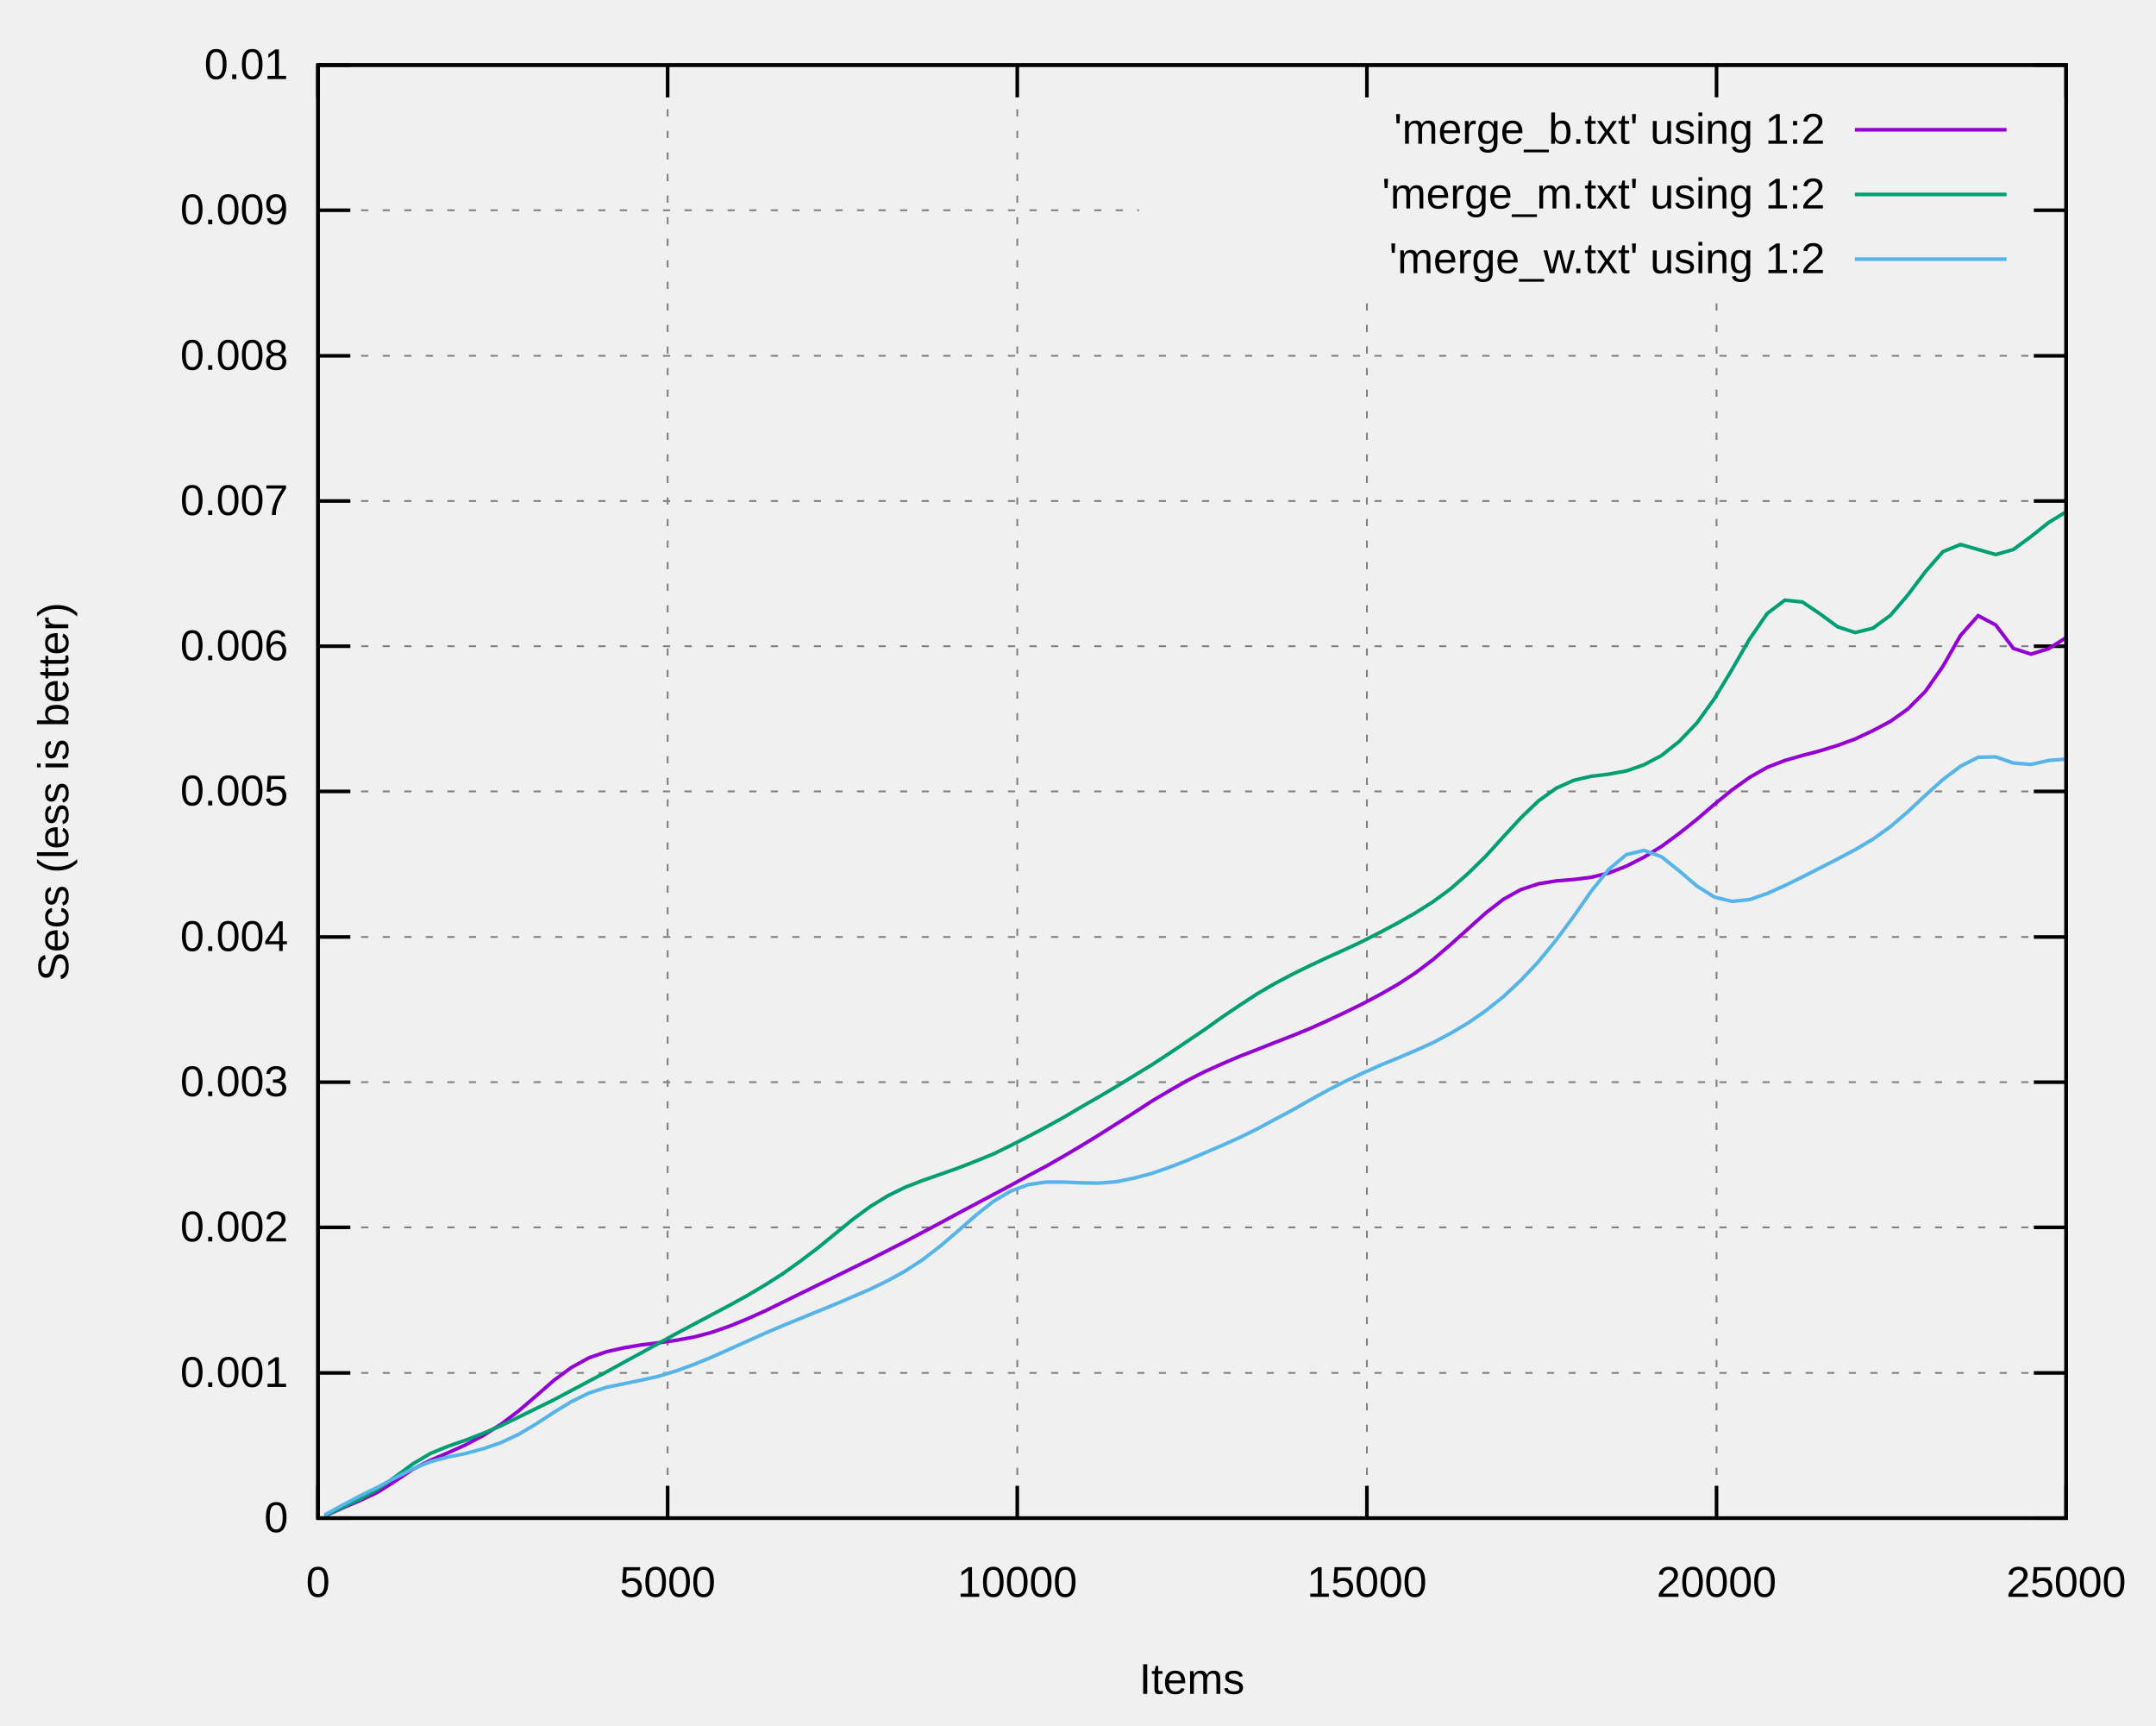
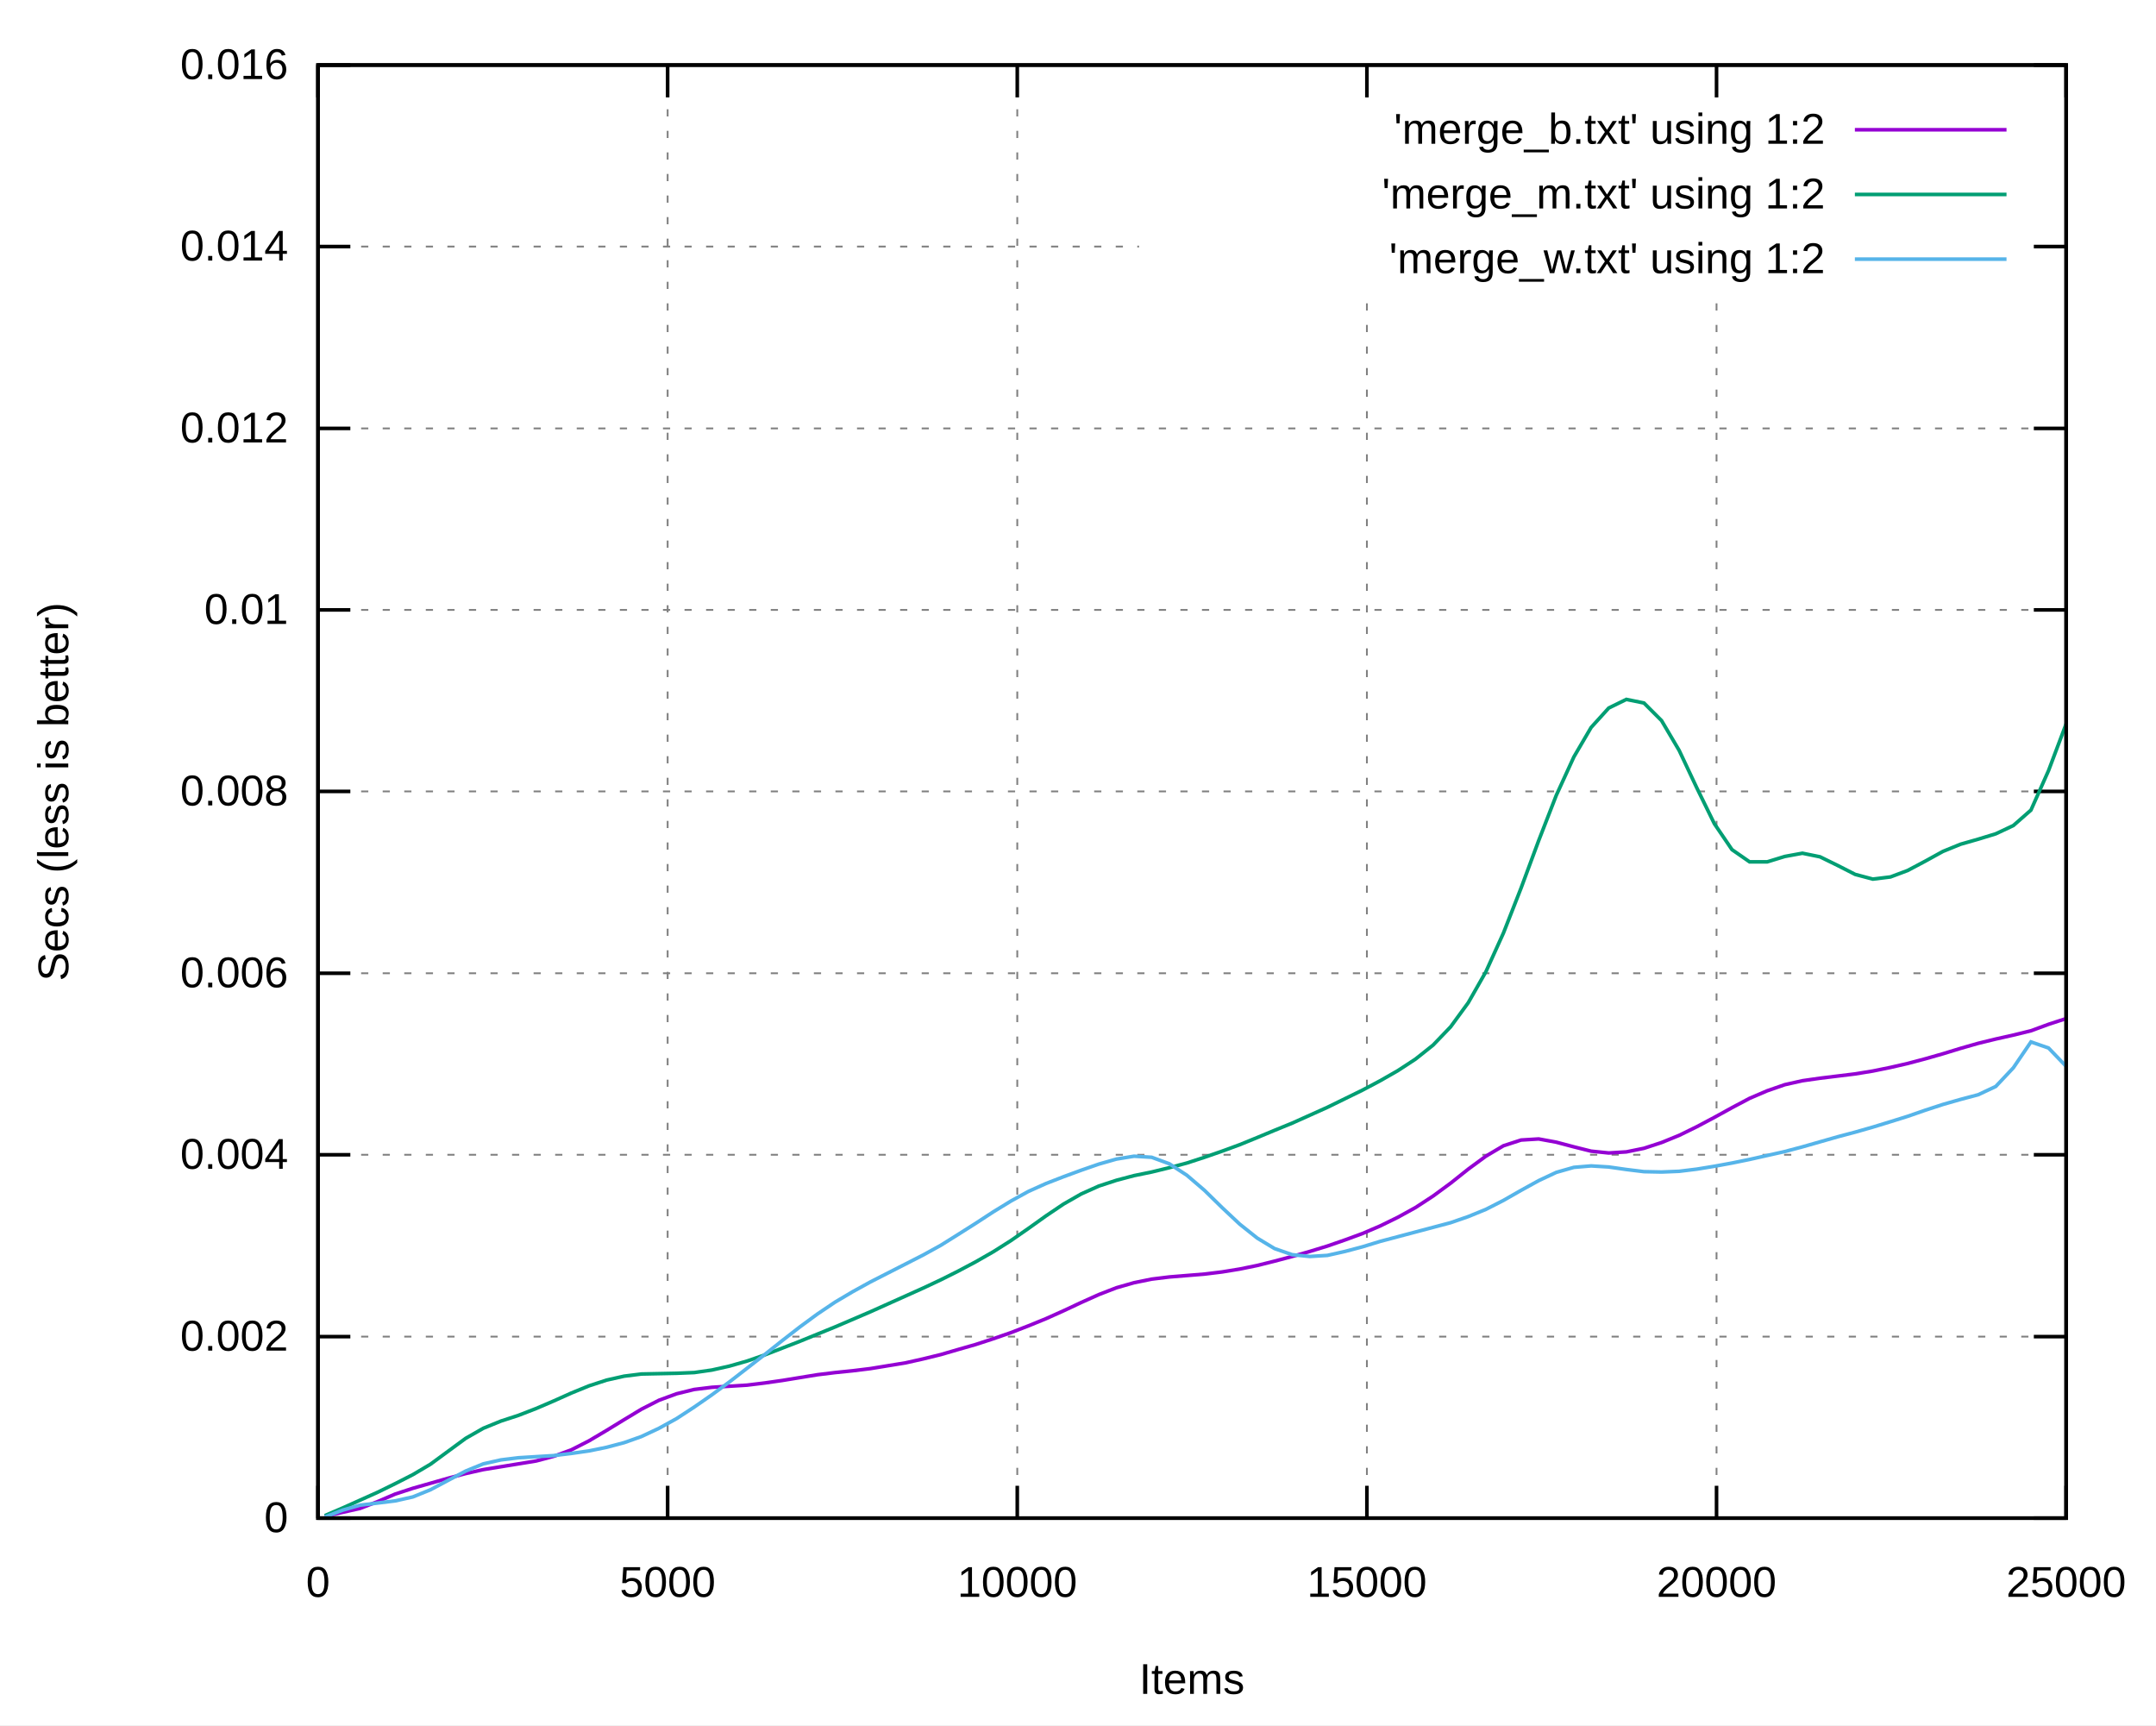
<svg xmlns="http://www.w3.org/2000/svg" xmlns:xlink="http://www.w3.org/1999/xlink" width="600" height="480" viewBox="0 0 600 480">
  <g id="gnuplot_canvas">
-     <rect x="0" y="0" width="600" height="480" fill="none" />
+     <rect x="0" y="0" width="600" height="480" fill="#ffffff" />
    <defs>
      <circle id="gpDot" r="0.5" stroke-width="0.5" stroke="currentColor" />
      <path id="gpPt0" stroke-width="0.222" stroke="currentColor" d="M-1,0 h2 M0,-1 v2" />
      <path id="gpPt1" stroke-width="0.222" stroke="currentColor" d="M-1,-1 L1,1 M1,-1 L-1,1" />
      <path id="gpPt2" stroke-width="0.222" stroke="currentColor" d="M-1,0 L1,0 M0,-1 L0,1 M-1,-1 L1,1 M-1,1 L1,-1" />
      <rect id="gpPt3" stroke-width="0.222" stroke="currentColor" x="-1" y="-1" width="2" height="2" />
      <rect id="gpPt4" stroke-width="0.222" stroke="currentColor" fill="currentColor" x="-1" y="-1" width="2" height="2" />
      <circle id="gpPt5" stroke-width="0.222" stroke="currentColor" cx="0" cy="0" r="1" />
      <use xlink:href="#gpPt5" id="gpPt6" fill="currentColor" stroke="none" />
      <path id="gpPt7" stroke-width="0.222" stroke="currentColor" d="M0,-1.33 L-1.33,0.67 L1.33,0.67 z" />
      <use xlink:href="#gpPt7" id="gpPt8" fill="currentColor" stroke="none" />
      <use xlink:href="#gpPt7" id="gpPt9" stroke="currentColor" transform="rotate(180)" />
      <use xlink:href="#gpPt9" id="gpPt10" fill="currentColor" stroke="none" />
      <use xlink:href="#gpPt3" id="gpPt11" stroke="currentColor" transform="rotate(45)" />
      <use xlink:href="#gpPt11" id="gpPt12" fill="currentColor" stroke="none" />
      <path id="gpPt13" stroke-width="0.222" stroke="currentColor" d="M0,1.330 L1.265,0.411 L0.782,-1.067 L-0.782,-1.076 L-1.265,0.411 z" />
      <use xlink:href="#gpPt13" id="gpPt14" fill="currentColor" stroke="none" />
      <filter id="textbox" filterUnits="objectBoundingBox" x="0" y="0" height="1" width="1">
-         <feFlood flood-color="white" flood-opacity="1" result="bgnd" />
+         <feFlood flood-color="#FFFFFF" flood-opacity="1" result="bgnd" />
        <feComposite in="SourceGraphic" in2="bgnd" operator="atop" />
      </filter>
      <filter id="greybox" filterUnits="objectBoundingBox" x="0" y="0" height="1" width="1">
        <feFlood flood-color="lightgrey" flood-opacity="1" result="grey" />
        <feComposite in="SourceGraphic" in2="grey" operator="atop" />
      </filter>
    </defs>
-     <g fill="none" color="white" stroke="black" stroke-width="1.00" stroke-linecap="butt" stroke-linejoin="miter">
+     <g fill="none" color="#FFFFFF" stroke="black" stroke-width="1.00" stroke-linecap="butt" stroke-linejoin="miter">
</g>
    <g fill="none" color="black" stroke="currentColor" stroke-width="1.00" stroke-linecap="butt" stroke-linejoin="miter">
</g>
    <g fill="none" color="black" stroke="black" stroke-width="0.50" stroke-linecap="butt" stroke-linejoin="miter">
</g>
    <g fill="none" color="gray" stroke="currentColor" stroke-width="0.50" stroke-linecap="butt" stroke-linejoin="miter">
      <path stroke="gray" stroke-dasharray="2,4" class="gridline" d="M88.5,422.4 L575.0,422.4  " />
    </g>
    <g fill="none" color="gray" stroke="gray" stroke-width="1.00" stroke-linecap="butt" stroke-linejoin="miter">
</g>
    <g fill="none" color="black" stroke="currentColor" stroke-width="1.00" stroke-linecap="butt" stroke-linejoin="miter">
      <path stroke="black" d="M88.5,422.4 L97.5,422.4 M575.0,422.4 L566.0,422.4  " />
      <g transform="translate(80.2,426.3)" stroke="none" fill="black" font-family="Arial" font-size="12.00" text-anchor="end">
        <text>
          <tspan font-family="Arial"> 0</tspan>
        </text>
      </g>
    </g>
    <g fill="none" color="black" stroke="currentColor" stroke-width="1.00" stroke-linecap="butt" stroke-linejoin="miter">
</g>
    <g fill="none" color="black" stroke="black" stroke-width="0.50" stroke-linecap="butt" stroke-linejoin="miter">
</g>
    <g fill="none" color="gray" stroke="currentColor" stroke-width="0.50" stroke-linecap="butt" stroke-linejoin="miter">
-       <path stroke="gray" stroke-dasharray="2,4" class="gridline" d="M88.5,382.0 L575.0,382.0  " />
-     </g>
-     <g fill="none" color="gray" stroke="gray" stroke-width="1.00" stroke-linecap="butt" stroke-linejoin="miter">
- </g>
-     <g fill="none" color="black" stroke="currentColor" stroke-width="1.00" stroke-linecap="butt" stroke-linejoin="miter">
-       <path stroke="black" d="M88.5,382.0 L97.5,382.0 M575.0,382.0 L566.0,382.0  " />
-       <g transform="translate(80.2,385.9)" stroke="none" fill="black" font-family="Arial" font-size="12.00" text-anchor="end">
-         <text>
-           <tspan font-family="Arial"> 0.001</tspan>
-         </text>
-       </g>
-     </g>
-     <g fill="none" color="black" stroke="currentColor" stroke-width="1.00" stroke-linecap="butt" stroke-linejoin="miter">
- </g>
-     <g fill="none" color="black" stroke="black" stroke-width="0.50" stroke-linecap="butt" stroke-linejoin="miter">
- </g>
-     <g fill="none" color="gray" stroke="currentColor" stroke-width="0.50" stroke-linecap="butt" stroke-linejoin="miter">
-       <path stroke="gray" stroke-dasharray="2,4" class="gridline" d="M88.5,341.5 L575.0,341.5  " />
-     </g>
-     <g fill="none" color="gray" stroke="gray" stroke-width="1.00" stroke-linecap="butt" stroke-linejoin="miter">
- </g>
-     <g fill="none" color="black" stroke="currentColor" stroke-width="1.00" stroke-linecap="butt" stroke-linejoin="miter">
-       <path stroke="black" d="M88.5,341.5 L97.5,341.5 M575.0,341.5 L566.0,341.5  " />
-       <g transform="translate(80.2,345.4)" stroke="none" fill="black" font-family="Arial" font-size="12.00" text-anchor="end">
+       <path stroke="gray" stroke-dasharray="2,4" class="gridline" d="M88.5,371.9 L575.0,371.9  " />
+     </g>
+     <g fill="none" color="gray" stroke="gray" stroke-width="1.00" stroke-linecap="butt" stroke-linejoin="miter">
+ </g>
+     <g fill="none" color="black" stroke="currentColor" stroke-width="1.00" stroke-linecap="butt" stroke-linejoin="miter">
+       <path stroke="black" d="M88.5,371.9 L97.5,371.9 M575.0,371.9 L566.0,371.9  " />
+       <g transform="translate(80.2,375.8)" stroke="none" fill="black" font-family="Arial" font-size="12.00" text-anchor="end">
        <text>
          <tspan font-family="Arial"> 0.002</tspan>
        </text>
      </g>
    </g>
    <g fill="none" color="black" stroke="currentColor" stroke-width="1.00" stroke-linecap="butt" stroke-linejoin="miter">
</g>
    <g fill="none" color="black" stroke="black" stroke-width="0.50" stroke-linecap="butt" stroke-linejoin="miter">
</g>
    <g fill="none" color="gray" stroke="currentColor" stroke-width="0.50" stroke-linecap="butt" stroke-linejoin="miter">
-       <path stroke="gray" stroke-dasharray="2,4" class="gridline" d="M88.5,301.1 L575.0,301.1  " />
-     </g>
-     <g fill="none" color="gray" stroke="gray" stroke-width="1.00" stroke-linecap="butt" stroke-linejoin="miter">
- </g>
-     <g fill="none" color="black" stroke="currentColor" stroke-width="1.00" stroke-linecap="butt" stroke-linejoin="miter">
-       <path stroke="black" d="M88.5,301.1 L97.5,301.1 M575.0,301.1 L566.0,301.1  " />
-       <g transform="translate(80.2,305.0)" stroke="none" fill="black" font-family="Arial" font-size="12.00" text-anchor="end">
-         <text>
-           <tspan font-family="Arial"> 0.003</tspan>
-         </text>
-       </g>
-     </g>
-     <g fill="none" color="black" stroke="currentColor" stroke-width="1.00" stroke-linecap="butt" stroke-linejoin="miter">
- </g>
-     <g fill="none" color="black" stroke="black" stroke-width="0.50" stroke-linecap="butt" stroke-linejoin="miter">
- </g>
-     <g fill="none" color="gray" stroke="currentColor" stroke-width="0.50" stroke-linecap="butt" stroke-linejoin="miter">
-       <path stroke="gray" stroke-dasharray="2,4" class="gridline" d="M88.5,260.7 L575.0,260.7  " />
-     </g>
-     <g fill="none" color="gray" stroke="gray" stroke-width="1.00" stroke-linecap="butt" stroke-linejoin="miter">
- </g>
-     <g fill="none" color="black" stroke="currentColor" stroke-width="1.00" stroke-linecap="butt" stroke-linejoin="miter">
-       <path stroke="black" d="M88.5,260.7 L97.5,260.7 M575.0,260.7 L566.0,260.7  " />
-       <g transform="translate(80.2,264.6)" stroke="none" fill="black" font-family="Arial" font-size="12.00" text-anchor="end">
+       <path stroke="gray" stroke-dasharray="2,4" class="gridline" d="M88.5,321.3 L575.0,321.3  " />
+     </g>
+     <g fill="none" color="gray" stroke="gray" stroke-width="1.00" stroke-linecap="butt" stroke-linejoin="miter">
+ </g>
+     <g fill="none" color="black" stroke="currentColor" stroke-width="1.00" stroke-linecap="butt" stroke-linejoin="miter">
+       <path stroke="black" d="M88.5,321.3 L97.5,321.3 M575.0,321.3 L566.0,321.3  " />
+       <g transform="translate(80.2,325.2)" stroke="none" fill="black" font-family="Arial" font-size="12.00" text-anchor="end">
        <text>
          <tspan font-family="Arial"> 0.004</tspan>
+         </text>
+       </g>
+     </g>
+     <g fill="none" color="black" stroke="currentColor" stroke-width="1.00" stroke-linecap="butt" stroke-linejoin="miter">
+ </g>
+     <g fill="none" color="black" stroke="black" stroke-width="0.50" stroke-linecap="butt" stroke-linejoin="miter">
+ </g>
+     <g fill="none" color="gray" stroke="currentColor" stroke-width="0.50" stroke-linecap="butt" stroke-linejoin="miter">
+       <path stroke="gray" stroke-dasharray="2,4" class="gridline" d="M88.5,270.8 L575.0,270.8  " />
+     </g>
+     <g fill="none" color="gray" stroke="gray" stroke-width="1.00" stroke-linecap="butt" stroke-linejoin="miter">
+ </g>
+     <g fill="none" color="black" stroke="currentColor" stroke-width="1.00" stroke-linecap="butt" stroke-linejoin="miter">
+       <path stroke="black" d="M88.5,270.8 L97.5,270.8 M575.0,270.8 L566.0,270.8  " />
+       <g transform="translate(80.2,274.7)" stroke="none" fill="black" font-family="Arial" font-size="12.00" text-anchor="end">
+         <text>
+           <tspan font-family="Arial"> 0.006</tspan>
        </text>
      </g>
    </g>
    <g fill="none" color="black" stroke="currentColor" stroke-width="1.00" stroke-linecap="butt" stroke-linejoin="miter">
</g>
    <g fill="none" color="black" stroke="black" stroke-width="0.50" stroke-linecap="butt" stroke-linejoin="miter">
</g>
    <g fill="none" color="gray" stroke="currentColor" stroke-width="0.50" stroke-linecap="butt" stroke-linejoin="miter">
      <path stroke="gray" stroke-dasharray="2,4" class="gridline" d="M88.5,220.2 L575.0,220.2  " />
    </g>
    <g fill="none" color="gray" stroke="gray" stroke-width="1.00" stroke-linecap="butt" stroke-linejoin="miter">
</g>
    <g fill="none" color="black" stroke="currentColor" stroke-width="1.00" stroke-linecap="butt" stroke-linejoin="miter">
      <path stroke="black" d="M88.5,220.2 L97.5,220.2 M575.0,220.2 L566.0,220.2  " />
      <g transform="translate(80.2,224.1)" stroke="none" fill="black" font-family="Arial" font-size="12.00" text-anchor="end">
        <text>
-           <tspan font-family="Arial"> 0.005</tspan>
-         </text>
-       </g>
-     </g>
-     <g fill="none" color="black" stroke="currentColor" stroke-width="1.00" stroke-linecap="butt" stroke-linejoin="miter">
- </g>
-     <g fill="none" color="black" stroke="black" stroke-width="0.50" stroke-linecap="butt" stroke-linejoin="miter">
- </g>
-     <g fill="none" color="gray" stroke="currentColor" stroke-width="0.50" stroke-linecap="butt" stroke-linejoin="miter">
-       <path stroke="gray" stroke-dasharray="2,4" class="gridline" d="M88.5,179.8 L575.0,179.8  " />
-     </g>
-     <g fill="none" color="gray" stroke="gray" stroke-width="1.00" stroke-linecap="butt" stroke-linejoin="miter">
- </g>
-     <g fill="none" color="black" stroke="currentColor" stroke-width="1.00" stroke-linecap="butt" stroke-linejoin="miter">
-       <path stroke="black" d="M88.5,179.8 L97.5,179.8 M575.0,179.8 L566.0,179.8  " />
-       <g transform="translate(80.2,183.7)" stroke="none" fill="black" font-family="Arial" font-size="12.00" text-anchor="end">
-         <text>
-           <tspan font-family="Arial"> 0.006</tspan>
-         </text>
-       </g>
-     </g>
-     <g fill="none" color="black" stroke="currentColor" stroke-width="1.00" stroke-linecap="butt" stroke-linejoin="miter">
- </g>
-     <g fill="none" color="black" stroke="black" stroke-width="0.50" stroke-linecap="butt" stroke-linejoin="miter">
- </g>
-     <g fill="none" color="gray" stroke="currentColor" stroke-width="0.50" stroke-linecap="butt" stroke-linejoin="miter">
-       <path stroke="gray" stroke-dasharray="2,4" class="gridline" d="M88.5,139.4 L575.0,139.4  " />
-     </g>
-     <g fill="none" color="gray" stroke="gray" stroke-width="1.00" stroke-linecap="butt" stroke-linejoin="miter">
- </g>
-     <g fill="none" color="black" stroke="currentColor" stroke-width="1.00" stroke-linecap="butt" stroke-linejoin="miter">
-       <path stroke="black" d="M88.5,139.4 L97.5,139.4 M575.0,139.4 L566.0,139.4  " />
-       <g transform="translate(80.2,143.3)" stroke="none" fill="black" font-family="Arial" font-size="12.00" text-anchor="end">
-         <text>
-           <tspan font-family="Arial"> 0.007</tspan>
-         </text>
-       </g>
-     </g>
-     <g fill="none" color="black" stroke="currentColor" stroke-width="1.00" stroke-linecap="butt" stroke-linejoin="miter">
- </g>
-     <g fill="none" color="black" stroke="black" stroke-width="0.50" stroke-linecap="butt" stroke-linejoin="miter">
- </g>
-     <g fill="none" color="gray" stroke="currentColor" stroke-width="0.50" stroke-linecap="butt" stroke-linejoin="miter">
-       <path stroke="gray" stroke-dasharray="2,4" class="gridline" d="M88.5,99.0 L575.0,99.0  " />
-     </g>
-     <g fill="none" color="gray" stroke="gray" stroke-width="1.00" stroke-linecap="butt" stroke-linejoin="miter">
- </g>
-     <g fill="none" color="black" stroke="currentColor" stroke-width="1.00" stroke-linecap="butt" stroke-linejoin="miter">
-       <path stroke="black" d="M88.5,99.0 L97.5,99.0 M575.0,99.0 L566.0,99.0  " />
-       <g transform="translate(80.2,102.9)" stroke="none" fill="black" font-family="Arial" font-size="12.00" text-anchor="end">
-         <text>
          <tspan font-family="Arial"> 0.008</tspan>
        </text>
      </g>
    </g>
    <g fill="none" color="black" stroke="currentColor" stroke-width="1.00" stroke-linecap="butt" stroke-linejoin="miter">
</g>
    <g fill="none" color="black" stroke="black" stroke-width="0.50" stroke-linecap="butt" stroke-linejoin="miter">
</g>
    <g fill="none" color="gray" stroke="currentColor" stroke-width="0.50" stroke-linecap="butt" stroke-linejoin="miter">
-       <path stroke="gray" stroke-dasharray="2,4" class="gridline" d="M88.5,58.5 L317.0,58.5 M566.7,58.5 L575.0,58.5  " />
-     </g>
-     <g fill="none" color="gray" stroke="gray" stroke-width="1.00" stroke-linecap="butt" stroke-linejoin="miter">
- </g>
-     <g fill="none" color="black" stroke="currentColor" stroke-width="1.00" stroke-linecap="butt" stroke-linejoin="miter">
-       <path stroke="black" d="M88.5,58.5 L97.5,58.5 M575.0,58.5 L566.0,58.5  " />
-       <g transform="translate(80.2,62.4)" stroke="none" fill="black" font-family="Arial" font-size="12.00" text-anchor="end">
-         <text>
-           <tspan font-family="Arial"> 0.009</tspan>
+       <path stroke="gray" stroke-dasharray="2,4" class="gridline" d="M88.5,169.7 L575.0,169.7  " />
+     </g>
+     <g fill="none" color="gray" stroke="gray" stroke-width="1.00" stroke-linecap="butt" stroke-linejoin="miter">
+ </g>
+     <g fill="none" color="black" stroke="currentColor" stroke-width="1.00" stroke-linecap="butt" stroke-linejoin="miter">
+       <path stroke="black" d="M88.5,169.7 L97.5,169.7 M575.0,169.7 L566.0,169.7  " />
+       <g transform="translate(80.2,173.6)" stroke="none" fill="black" font-family="Arial" font-size="12.00" text-anchor="end">
+         <text>
+           <tspan font-family="Arial"> 0.01</tspan>
+         </text>
+       </g>
+     </g>
+     <g fill="none" color="black" stroke="currentColor" stroke-width="1.00" stroke-linecap="butt" stroke-linejoin="miter">
+ </g>
+     <g fill="none" color="black" stroke="black" stroke-width="0.50" stroke-linecap="butt" stroke-linejoin="miter">
+ </g>
+     <g fill="none" color="gray" stroke="currentColor" stroke-width="0.50" stroke-linecap="butt" stroke-linejoin="miter">
+       <path stroke="gray" stroke-dasharray="2,4" class="gridline" d="M88.5,119.2 L575.0,119.2  " />
+     </g>
+     <g fill="none" color="gray" stroke="gray" stroke-width="1.00" stroke-linecap="butt" stroke-linejoin="miter">
+ </g>
+     <g fill="none" color="black" stroke="currentColor" stroke-width="1.00" stroke-linecap="butt" stroke-linejoin="miter">
+       <path stroke="black" d="M88.5,119.2 L97.5,119.2 M575.0,119.2 L566.0,119.2  " />
+       <g transform="translate(80.2,123.1)" stroke="none" fill="black" font-family="Arial" font-size="12.00" text-anchor="end">
+         <text>
+           <tspan font-family="Arial"> 0.012</tspan>
+         </text>
+       </g>
+     </g>
+     <g fill="none" color="black" stroke="currentColor" stroke-width="1.00" stroke-linecap="butt" stroke-linejoin="miter">
+ </g>
+     <g fill="none" color="black" stroke="black" stroke-width="0.50" stroke-linecap="butt" stroke-linejoin="miter">
+ </g>
+     <g fill="none" color="gray" stroke="currentColor" stroke-width="0.50" stroke-linecap="butt" stroke-linejoin="miter">
+       <path stroke="gray" stroke-dasharray="2,4" class="gridline" d="M88.5,68.6 L317.0,68.6 M566.7,68.6 L575.0,68.6  " />
+     </g>
+     <g fill="none" color="gray" stroke="gray" stroke-width="1.00" stroke-linecap="butt" stroke-linejoin="miter">
+ </g>
+     <g fill="none" color="black" stroke="currentColor" stroke-width="1.00" stroke-linecap="butt" stroke-linejoin="miter">
+       <path stroke="black" d="M88.5,68.6 L97.5,68.6 M575.0,68.6 L566.0,68.6  " />
+       <g transform="translate(80.2,72.5)" stroke="none" fill="black" font-family="Arial" font-size="12.00" text-anchor="end">
+         <text>
+           <tspan font-family="Arial"> 0.014</tspan>
        </text>
      </g>
    </g>
    <g fill="none" color="black" stroke="currentColor" stroke-width="1.00" stroke-linecap="butt" stroke-linejoin="miter">
</g>
    <g fill="none" color="black" stroke="black" stroke-width="0.50" stroke-linecap="butt" stroke-linejoin="miter">
</g>
    <g fill="none" color="gray" stroke="currentColor" stroke-width="0.50" stroke-linecap="butt" stroke-linejoin="miter">
      <path stroke="gray" stroke-dasharray="2,4" class="gridline" d="M88.5,18.1 L575.0,18.1  " />
    </g>
    <g fill="none" color="gray" stroke="gray" stroke-width="1.00" stroke-linecap="butt" stroke-linejoin="miter">
</g>
    <g fill="none" color="black" stroke="currentColor" stroke-width="1.00" stroke-linecap="butt" stroke-linejoin="miter">
      <path stroke="black" d="M88.5,18.1 L97.5,18.1 M575.0,18.1 L566.0,18.1  " />
      <g transform="translate(80.2,22.0)" stroke="none" fill="black" font-family="Arial" font-size="12.00" text-anchor="end">
        <text>
-           <tspan font-family="Arial"> 0.01</tspan>
+           <tspan font-family="Arial"> 0.016</tspan>
        </text>
      </g>
    </g>
    <g fill="none" color="black" stroke="currentColor" stroke-width="1.00" stroke-linecap="butt" stroke-linejoin="miter">
</g>
    <g fill="none" color="black" stroke="black" stroke-width="0.50" stroke-linecap="butt" stroke-linejoin="miter">
</g>
    <g fill="none" color="gray" stroke="currentColor" stroke-width="0.50" stroke-linecap="butt" stroke-linejoin="miter">
      <path stroke="gray" stroke-dasharray="2,4" class="gridline" d="M88.5,422.4 L88.5,18.1  " />
    </g>
    <g fill="none" color="gray" stroke="gray" stroke-width="1.00" stroke-linecap="butt" stroke-linejoin="miter">
</g>
    <g fill="none" color="black" stroke="currentColor" stroke-width="1.00" stroke-linecap="butt" stroke-linejoin="miter">
      <path stroke="black" d="M88.5,422.4 L88.5,413.4 M88.5,18.1 L88.5,27.1  " />
      <g transform="translate(88.5,444.3)" stroke="none" fill="black" font-family="Arial" font-size="12.00" text-anchor="middle">
        <text>
          <tspan font-family="Arial"> 0</tspan>
        </text>
      </g>
    </g>
    <g fill="none" color="black" stroke="currentColor" stroke-width="1.00" stroke-linecap="butt" stroke-linejoin="miter">
</g>
    <g fill="none" color="black" stroke="black" stroke-width="0.50" stroke-linecap="butt" stroke-linejoin="miter">
</g>
    <g fill="none" color="gray" stroke="currentColor" stroke-width="0.50" stroke-linecap="butt" stroke-linejoin="miter">
      <path stroke="gray" stroke-dasharray="2,4" class="gridline" d="M185.8,422.4 L185.8,18.1  " />
    </g>
    <g fill="none" color="gray" stroke="gray" stroke-width="1.00" stroke-linecap="butt" stroke-linejoin="miter">
</g>
    <g fill="none" color="black" stroke="currentColor" stroke-width="1.00" stroke-linecap="butt" stroke-linejoin="miter">
      <path stroke="black" d="M185.8,422.4 L185.8,413.4 M185.8,18.1 L185.8,27.1  " />
      <g transform="translate(185.8,444.3)" stroke="none" fill="black" font-family="Arial" font-size="12.00" text-anchor="middle">
        <text>
          <tspan font-family="Arial"> 5000</tspan>
        </text>
      </g>
    </g>
    <g fill="none" color="black" stroke="currentColor" stroke-width="1.00" stroke-linecap="butt" stroke-linejoin="miter">
</g>
    <g fill="none" color="black" stroke="black" stroke-width="0.50" stroke-linecap="butt" stroke-linejoin="miter">
</g>
    <g fill="none" color="gray" stroke="currentColor" stroke-width="0.50" stroke-linecap="butt" stroke-linejoin="miter">
      <path stroke="gray" stroke-dasharray="2,4" class="gridline" d="M283.1,422.4 L283.1,18.1  " />
    </g>
    <g fill="none" color="gray" stroke="gray" stroke-width="1.00" stroke-linecap="butt" stroke-linejoin="miter">
</g>
    <g fill="none" color="black" stroke="currentColor" stroke-width="1.00" stroke-linecap="butt" stroke-linejoin="miter">
      <path stroke="black" d="M283.1,422.4 L283.1,413.4 M283.1,18.1 L283.1,27.1  " />
      <g transform="translate(283.1,444.3)" stroke="none" fill="black" font-family="Arial" font-size="12.00" text-anchor="middle">
        <text>
          <tspan font-family="Arial"> 10000</tspan>
        </text>
      </g>
    </g>
    <g fill="none" color="black" stroke="currentColor" stroke-width="1.00" stroke-linecap="butt" stroke-linejoin="miter">
</g>
    <g fill="none" color="black" stroke="black" stroke-width="0.50" stroke-linecap="butt" stroke-linejoin="miter">
</g>
    <g fill="none" color="gray" stroke="currentColor" stroke-width="0.50" stroke-linecap="butt" stroke-linejoin="miter">
      <path stroke="gray" stroke-dasharray="2,4" class="gridline" d="M380.4,422.4 L380.4,81.1 M380.4,27.1 L380.4,18.1  " />
    </g>
    <g fill="none" color="gray" stroke="gray" stroke-width="1.00" stroke-linecap="butt" stroke-linejoin="miter">
</g>
    <g fill="none" color="black" stroke="currentColor" stroke-width="1.00" stroke-linecap="butt" stroke-linejoin="miter">
      <path stroke="black" d="M380.4,422.4 L380.4,413.4 M380.4,18.1 L380.4,27.1  " />
      <g transform="translate(380.4,444.3)" stroke="none" fill="black" font-family="Arial" font-size="12.00" text-anchor="middle">
        <text>
          <tspan font-family="Arial"> 15000</tspan>
        </text>
      </g>
    </g>
    <g fill="none" color="black" stroke="currentColor" stroke-width="1.00" stroke-linecap="butt" stroke-linejoin="miter">
</g>
    <g fill="none" color="black" stroke="black" stroke-width="0.50" stroke-linecap="butt" stroke-linejoin="miter">
</g>
    <g fill="none" color="gray" stroke="currentColor" stroke-width="0.50" stroke-linecap="butt" stroke-linejoin="miter">
      <path stroke="gray" stroke-dasharray="2,4" class="gridline" d="M477.7,422.4 L477.7,81.1 M477.7,27.1 L477.7,18.1  " />
    </g>
    <g fill="none" color="gray" stroke="gray" stroke-width="1.00" stroke-linecap="butt" stroke-linejoin="miter">
</g>
    <g fill="none" color="black" stroke="currentColor" stroke-width="1.00" stroke-linecap="butt" stroke-linejoin="miter">
      <path stroke="black" d="M477.7,422.4 L477.7,413.4 M477.7,18.1 L477.7,27.1  " />
      <g transform="translate(477.7,444.3)" stroke="none" fill="black" font-family="Arial" font-size="12.00" text-anchor="middle">
        <text>
          <tspan font-family="Arial"> 20000</tspan>
        </text>
      </g>
    </g>
    <g fill="none" color="black" stroke="currentColor" stroke-width="1.00" stroke-linecap="butt" stroke-linejoin="miter">
</g>
    <g fill="none" color="black" stroke="black" stroke-width="0.50" stroke-linecap="butt" stroke-linejoin="miter">
</g>
    <g fill="none" color="gray" stroke="currentColor" stroke-width="0.50" stroke-linecap="butt" stroke-linejoin="miter">
      <path stroke="gray" stroke-dasharray="2,4" class="gridline" d="M575.0,422.4 L575.0,18.1  " />
    </g>
    <g fill="none" color="gray" stroke="gray" stroke-width="1.00" stroke-linecap="butt" stroke-linejoin="miter">
</g>
    <g fill="none" color="black" stroke="currentColor" stroke-width="1.00" stroke-linecap="butt" stroke-linejoin="miter">
      <path stroke="black" d="M575.0,422.4 L575.0,413.4 M575.0,18.1 L575.0,27.1  " />
      <g transform="translate(575.0,444.3)" stroke="none" fill="black" font-family="Arial" font-size="12.00" text-anchor="middle">
        <text>
          <tspan font-family="Arial"> 25000</tspan>
        </text>
      </g>
    </g>
    <g fill="none" color="black" stroke="currentColor" stroke-width="1.00" stroke-linecap="butt" stroke-linejoin="miter">
</g>
    <g fill="none" color="black" stroke="currentColor" stroke-width="1.00" stroke-linecap="butt" stroke-linejoin="miter">
      <path stroke="black" d="M88.5,18.1 L88.5,422.4 L575.0,422.4 L575.0,18.1 L88.5,18.1 Z  " />
    </g>
    <g fill="none" color="black" stroke="currentColor" stroke-width="1.00" stroke-linecap="butt" stroke-linejoin="miter">
      <g transform="translate(19.0,220.3) rotate(270)" stroke="none" fill="black" font-family="Arial" font-size="12.00" text-anchor="middle">
        <text>
          <tspan font-family="Arial">Secs (less is better)</tspan>
        </text>
      </g>
    </g>
    <g fill="none" color="black" stroke="currentColor" stroke-width="1.00" stroke-linecap="butt" stroke-linejoin="miter">
      <g transform="translate(331.7,471.3)" stroke="none" fill="black" font-family="Arial" font-size="12.00" text-anchor="middle">
        <text>
          <tspan font-family="Arial">Items</tspan>
        </text>
      </g>
    </g>
    <g fill="none" color="black" stroke="currentColor" stroke-width="1.00" stroke-linecap="butt" stroke-linejoin="miter">
</g>
    <g id="gnuplot_plot_1">
      <g fill="none" color="black" stroke="currentColor" stroke-width="1.00" stroke-linecap="butt" stroke-linejoin="miter">
        <g transform="translate(507.9,40.0)" stroke="none" fill="black" font-family="Arial" font-size="12.00" text-anchor="end">
          <text>'merge_b.txt' using 1:2</text>
        </g>
      </g>
      <g fill="none" color="black" stroke="currentColor" stroke-width="1.00" stroke-linecap="butt" stroke-linejoin="miter">
-         <path stroke="rgb(148,   0, 211)" d="M516.2,36.1 L558.4,36.1 M90.4,421.8 L95.3,419.6 L100.2,417.5 L105.1,415.2 L110.0,412.1 L114.9,408.8   L119.8,406.3 L124.7,404.2 L129.6,402.0 L134.5,399.4 L139.4,396.3 L144.3,392.6 L149.2,388.4 L154.1,384.1   L159.0,380.5 L163.9,377.8 L168.8,376.1 L173.7,375.0 L178.5,374.2 L183.4,373.6 L188.3,372.9 L193.2,372.0   L198.1,370.7 L203.0,369.0 L207.9,367.0 L212.8,364.8 L217.7,362.4 L222.6,360.0 L227.5,357.6 L232.4,355.2   L237.3,352.8 L242.2,350.4 L247.1,347.9 L252.0,345.4 L256.9,342.8 L261.8,340.2 L266.6,337.6 L271.5,335.0   L276.4,332.4 L281.3,329.8 L286.2,327.1 L291.1,324.5 L296.0,321.7 L300.9,318.8 L305.8,315.8 L310.7,312.7   L315.6,309.6 L320.5,306.4 L325.4,303.5 L330.3,300.7 L335.2,298.2 L340.1,296.0 L345.0,293.9 L349.9,292.0   L354.7,290.1 L359.6,288.2 L364.5,286.2 L369.4,284.0 L374.3,281.7 L379.2,279.3 L384.1,276.7 L389.0,273.9   L393.9,270.7 L398.8,267.0 L403.7,262.8 L408.6,258.4 L413.5,254.0 L418.4,250.2 L423.3,247.5 L428.2,245.9   L433.1,245.1 L438.0,244.7 L442.8,244.1 L447.7,242.9 L452.6,241.0 L457.5,238.5 L462.4,235.5 L467.3,231.9   L472.2,228.0 L477.1,223.8 L482.0,219.8 L486.9,216.3 L491.8,213.5 L496.7,211.6 L501.6,210.2 L506.5,208.9   L511.4,207.4 L516.3,205.6 L521.2,203.3 L526.1,200.7 L530.9,197.3 L535.8,192.4 L540.7,185.4 L545.6,176.8   L550.5,171.3 L555.4,173.9 L560.3,180.4 L565.2,182.0 L570.1,180.5 L575.0,177.4  " />
+         <path stroke="rgb(148,   0, 211)" d="M516.2,36.1 L558.4,36.1 M90.4,421.9 L95.3,420.8 L100.2,419.7 L105.1,417.8 L110.0,415.7 L114.9,414.1   L119.8,412.7 L124.7,411.3 L129.6,410.0 L134.5,408.9 L139.4,408.1 L144.3,407.3 L149.2,406.5 L154.1,405.2   L159.0,403.4 L163.9,400.9 L168.8,398.0 L173.7,395.0 L178.5,392.1 L183.4,389.6 L188.3,387.8 L193.2,386.6   L198.1,386.0 L203.0,385.7 L207.9,385.4 L212.8,384.8 L217.7,384.1 L222.6,383.3 L227.5,382.5 L232.4,381.9   L237.3,381.4 L242.2,380.8 L247.1,380.0 L252.0,379.2 L256.9,378.1 L261.8,376.9 L266.6,375.5 L271.5,374.1   L276.4,372.5 L281.3,370.8 L286.2,368.9 L291.1,366.9 L296.0,364.7 L300.9,362.4 L305.8,360.2 L310.7,358.3   L315.6,356.9 L320.5,355.9 L325.4,355.3 L330.3,354.9 L335.2,354.5 L340.1,353.9 L345.0,353.1 L349.9,352.1   L354.7,350.9 L359.6,349.6 L364.5,348.2 L369.4,346.7 L374.3,345.0 L379.2,343.2 L384.1,341.1 L389.0,338.7   L393.9,336.0 L398.8,332.8 L403.7,329.2 L408.6,325.3 L413.5,321.7 L418.4,318.8 L423.3,317.2 L428.2,316.9   L433.1,317.8 L438.0,319.1 L442.8,320.3 L447.7,320.8 L452.6,320.5 L457.5,319.5 L462.4,317.9 L467.3,315.9   L472.2,313.5 L477.1,310.9 L482.0,308.2 L486.9,305.6 L491.8,303.5 L496.7,301.8 L501.6,300.7 L506.5,300.0   L511.4,299.4 L516.3,298.8 L521.2,298.0 L526.1,297.0 L530.9,295.9 L535.8,294.6 L540.7,293.2 L545.6,291.7   L550.5,290.3 L555.4,289.1 L560.3,288.0 L565.2,286.8 L570.1,285.0 L575.0,283.4  " />
      </g>
    </g>
    <g id="gnuplot_plot_2">
      <g fill="none" color="black" stroke="currentColor" stroke-width="1.00" stroke-linecap="butt" stroke-linejoin="miter">
        <g transform="translate(507.9,58.0)" stroke="none" fill="black" font-family="Arial" font-size="12.00" text-anchor="end">
          <text>'merge_m.txt' using 1:2</text>
        </g>
      </g>
      <g fill="none" color="black" stroke="currentColor" stroke-width="1.00" stroke-linecap="butt" stroke-linejoin="miter">
-         <path stroke="rgb(  0, 158, 115)" d="M516.2,54.1 L558.4,54.1 M90.4,421.7 L95.3,419.4 L100.2,417.1 L105.1,414.4 L110.0,410.9 L114.9,407.3   L119.8,404.4 L124.7,402.4 L129.6,400.7 L134.5,398.8 L139.4,396.7 L144.3,394.3 L149.2,391.9 L154.1,389.5   L159.0,386.9 L163.9,384.3 L168.8,381.7 L173.7,379.0 L178.5,376.4 L183.4,373.7 L188.3,371.0 L193.2,368.4   L198.1,365.8 L203.0,363.2 L207.9,360.5 L212.8,357.6 L217.7,354.5 L222.6,351.0 L227.5,347.3 L232.4,343.3   L237.3,339.3 L242.2,335.7 L247.1,332.7 L252.0,330.3 L256.9,328.4 L261.8,326.7 L266.6,325.0 L271.5,323.1   L276.4,321.1 L281.3,318.7 L286.2,316.2 L291.1,313.6 L296.0,310.9 L300.9,308.0 L305.8,305.2 L310.7,302.3   L315.6,299.3 L320.5,296.3 L325.4,293.1 L330.3,289.8 L335.2,286.5 L340.1,283.0 L345.0,279.7 L349.9,276.5   L354.7,273.7 L359.6,271.1 L364.5,268.7 L369.4,266.4 L374.3,264.2 L379.2,261.9 L384.1,259.4 L389.0,256.8   L393.9,254.0 L398.8,250.9 L403.7,247.3 L408.6,243.0 L413.5,238.2 L418.4,232.8 L423.3,227.5 L428.2,222.8   L433.1,219.3 L438.0,217.1 L442.8,216.0 L447.7,215.4 L452.6,214.5 L457.5,212.8 L462.4,210.2 L467.3,206.3   L472.2,201.2 L477.1,194.4 L482.0,186.3 L486.9,177.8 L491.8,170.7 L496.7,167.0 L501.6,167.5 L506.5,170.8   L511.4,174.4 L516.3,176.0 L521.2,174.8 L526.1,171.2 L530.9,165.6 L535.8,159.1 L540.7,153.5 L545.6,151.5   L550.5,152.9 L555.4,154.3 L560.3,152.9 L565.2,149.3 L570.1,145.4 L575.0,142.4  " />
+         <path stroke="rgb(  0, 158, 115)" d="M516.2,54.1 L558.4,54.1 M90.4,421.7 L95.3,419.6 L100.2,417.4 L105.1,415.2 L110.0,412.8 L114.9,410.3   L119.8,407.4 L124.7,403.8 L129.6,400.2 L134.5,397.4 L139.4,395.4 L144.3,393.8 L149.2,391.9 L154.1,389.8   L159.0,387.6 L163.9,385.6 L168.8,384.0 L173.7,382.9 L178.5,382.3 L183.4,382.2 L188.3,382.1 L193.2,381.9   L198.1,381.2 L203.0,380.1 L207.9,378.7 L212.8,377.0 L217.7,375.1 L222.6,373.2 L227.5,371.2 L232.4,369.2   L237.3,367.1 L242.2,365.0 L247.1,362.8 L252.0,360.6 L256.9,358.4 L261.8,356.1 L266.6,353.7 L271.5,351.1   L276.4,348.3 L281.3,345.2 L286.2,341.8 L291.1,338.3 L296.0,335.0 L300.9,332.2 L305.8,330.0 L310.7,328.4   L315.6,327.1 L320.5,326.1 L325.4,324.9 L330.3,323.6 L335.2,322.0 L340.1,320.3 L345.0,318.5 L349.9,316.5   L354.7,314.5 L359.6,312.5 L364.5,310.3 L369.4,308.1 L374.3,305.7 L379.2,303.3 L384.1,300.7 L389.0,297.9   L393.9,294.7 L398.8,290.8 L403.7,285.7 L408.6,279.0 L413.5,270.4 L418.4,259.6 L423.3,247.1 L428.2,233.9   L433.1,221.3 L438.0,210.6 L442.8,202.4 L447.7,197.0 L452.6,194.6 L457.5,195.6 L462.4,200.5 L467.3,208.8   L472.2,219.2 L477.1,229.2 L482.0,236.4 L486.9,239.8 L491.8,239.8 L496.7,238.3 L501.6,237.4 L506.5,238.4   L511.4,240.8 L516.3,243.3 L521.2,244.6 L526.1,244.0 L530.9,242.2 L535.8,239.6 L540.7,236.9 L545.6,234.9   L550.5,233.5 L555.4,232.0 L560.3,229.7 L565.2,225.4 L570.1,214.4 L575.0,201.4  " />
      </g>
    </g>
    <g id="gnuplot_plot_3">
      <g fill="none" color="black" stroke="currentColor" stroke-width="1.00" stroke-linecap="butt" stroke-linejoin="miter">
        <g transform="translate(507.9,76.0)" stroke="none" fill="black" font-family="Arial" font-size="12.00" text-anchor="end">
          <text>'merge_w.txt' using 1:2</text>
        </g>
      </g>
      <g fill="none" color="black" stroke="currentColor" stroke-width="1.00" stroke-linecap="butt" stroke-linejoin="miter">
-         <path stroke="rgb( 86, 180, 233)" d="M516.2,72.1 L558.4,72.1 M90.4,421.5 L95.3,418.8 L100.2,416.2 L105.1,413.8 L110.0,411.2 L114.9,408.7   L119.8,406.7 L124.7,405.4 L129.6,404.4 L134.5,403.1 L139.4,401.4 L144.3,399.1 L149.2,396.2 L154.1,393.0   L159.0,390.0 L163.9,387.6 L168.8,386.0 L173.7,385.0 L178.5,384.0 L183.4,382.9 L188.3,381.4 L193.2,379.6   L198.1,377.6 L203.0,375.4 L207.9,373.2 L212.8,371.0 L217.7,368.9 L222.6,366.9 L227.5,364.9 L232.4,362.9   L237.3,360.8 L242.2,358.7 L247.1,356.3 L252.0,353.6 L256.9,350.4 L261.8,346.6 L266.6,342.5 L271.5,338.2   L276.4,334.3 L281.3,331.4 L286.2,329.6 L291.1,328.9 L296.0,328.9 L300.9,329.1 L305.8,329.2 L310.7,328.8   L315.6,327.8 L320.5,326.5 L325.4,324.8 L330.3,322.9 L335.2,320.8 L340.1,318.7 L345.0,316.5 L349.9,314.1   L354.7,311.5 L359.6,308.9 L364.5,306.1 L369.4,303.4 L374.3,300.9 L379.2,298.6 L384.1,296.4 L389.0,294.4   L393.9,292.3 L398.8,290.1 L403.7,287.5 L408.6,284.6 L413.5,281.2 L418.4,277.3 L423.3,272.7 L428.2,267.5   L433.1,261.5 L438.0,254.9 L442.8,248.0 L447.7,241.9 L452.6,237.8 L457.5,236.6 L462.4,238.4 L467.3,242.3   L472.2,246.5 L477.1,249.6 L482.0,250.8 L486.9,250.3 L491.8,248.6 L496.7,246.4 L501.6,244.0 L506.5,241.5   L511.4,239.0 L516.3,236.4 L521.2,233.5 L526.1,230.0 L530.9,225.9 L535.8,221.3 L540.7,216.9 L545.6,213.2   L550.5,210.7 L555.4,210.6 L560.3,212.3 L565.2,212.7 L570.1,211.6 L575.0,211.2  " />
-       </g>
-     </g>
-     <g fill="none" color="white" stroke="rgb( 86, 180, 233)" stroke-width="2.00" stroke-linecap="butt" stroke-linejoin="miter">
+         <path stroke="rgb( 86, 180, 233)" d="M516.2,72.1 L558.4,72.1 M90.4,422.1 L95.3,420.2 L100.2,418.8 L105.1,418.2 L110.0,417.6 L114.9,416.5   L119.8,414.5 L124.7,411.9 L129.6,409.3 L134.5,407.3 L139.4,406.2 L144.3,405.6 L149.2,405.3 L154.1,405.0   L159.0,404.4 L163.9,403.7 L168.8,402.7 L173.7,401.4 L178.5,399.7 L183.4,397.4 L188.3,394.7 L193.2,391.5   L198.1,388.1 L203.0,384.5 L207.9,380.7 L212.8,376.9 L217.7,373.0 L222.6,369.2 L227.5,365.6 L232.4,362.3   L237.3,359.4 L242.2,356.7 L247.1,354.2 L252.0,351.7 L256.9,349.2 L261.8,346.5 L266.6,343.5 L271.5,340.4   L276.4,337.2 L281.3,334.2 L286.2,331.5 L291.1,329.3 L296.0,327.4 L300.9,325.6 L305.8,323.9 L310.7,322.5   L315.6,321.7 L320.5,322.0 L325.4,323.8 L330.3,327.0 L335.2,331.2 L340.1,336.0 L345.0,340.6 L349.9,344.5   L354.7,347.4 L359.6,349.1 L364.5,349.6 L369.4,349.3 L374.3,348.2 L379.2,346.9 L384.1,345.4 L389.0,344.1   L393.9,342.8 L398.8,341.5 L403.7,340.2 L408.6,338.5 L413.5,336.5 L418.4,334.0 L423.3,331.2 L428.2,328.5   L433.1,326.2 L438.0,324.8 L442.8,324.4 L447.7,324.7 L452.6,325.4 L457.5,326.0 L462.4,326.1 L467.3,325.9   L472.2,325.3 L477.1,324.5 L482.0,323.6 L486.9,322.6 L491.8,321.5 L496.7,320.4 L501.6,319.1 L506.5,317.7   L511.4,316.3 L516.3,315.0 L521.2,313.6 L526.1,312.1 L530.9,310.6 L535.8,308.9 L540.7,307.3 L545.6,305.9   L550.5,304.6 L555.4,302.3 L560.3,297.1 L565.2,289.9 L570.1,291.6 L575.0,296.7  " />
+       </g>
+     </g>
+     <g fill="none" color="#FFFFFF" stroke="rgb( 86, 180, 233)" stroke-width="2.00" stroke-linecap="butt" stroke-linejoin="miter">
</g>
    <g fill="none" color="black" stroke="currentColor" stroke-width="2.00" stroke-linecap="butt" stroke-linejoin="miter">
</g>
    <g fill="none" color="black" stroke="black" stroke-width="1.00" stroke-linecap="butt" stroke-linejoin="miter">
</g>
    <g fill="none" color="black" stroke="currentColor" stroke-width="1.00" stroke-linecap="butt" stroke-linejoin="miter">
      <path stroke="black" d="M88.5,18.1 L88.5,422.4 L575.0,422.4 L575.0,18.1 L88.5,18.1 Z  " />
    </g>
    <g fill="none" color="black" stroke="currentColor" stroke-width="1.00" stroke-linecap="butt" stroke-linejoin="miter">
</g>
  </g>
</svg>
